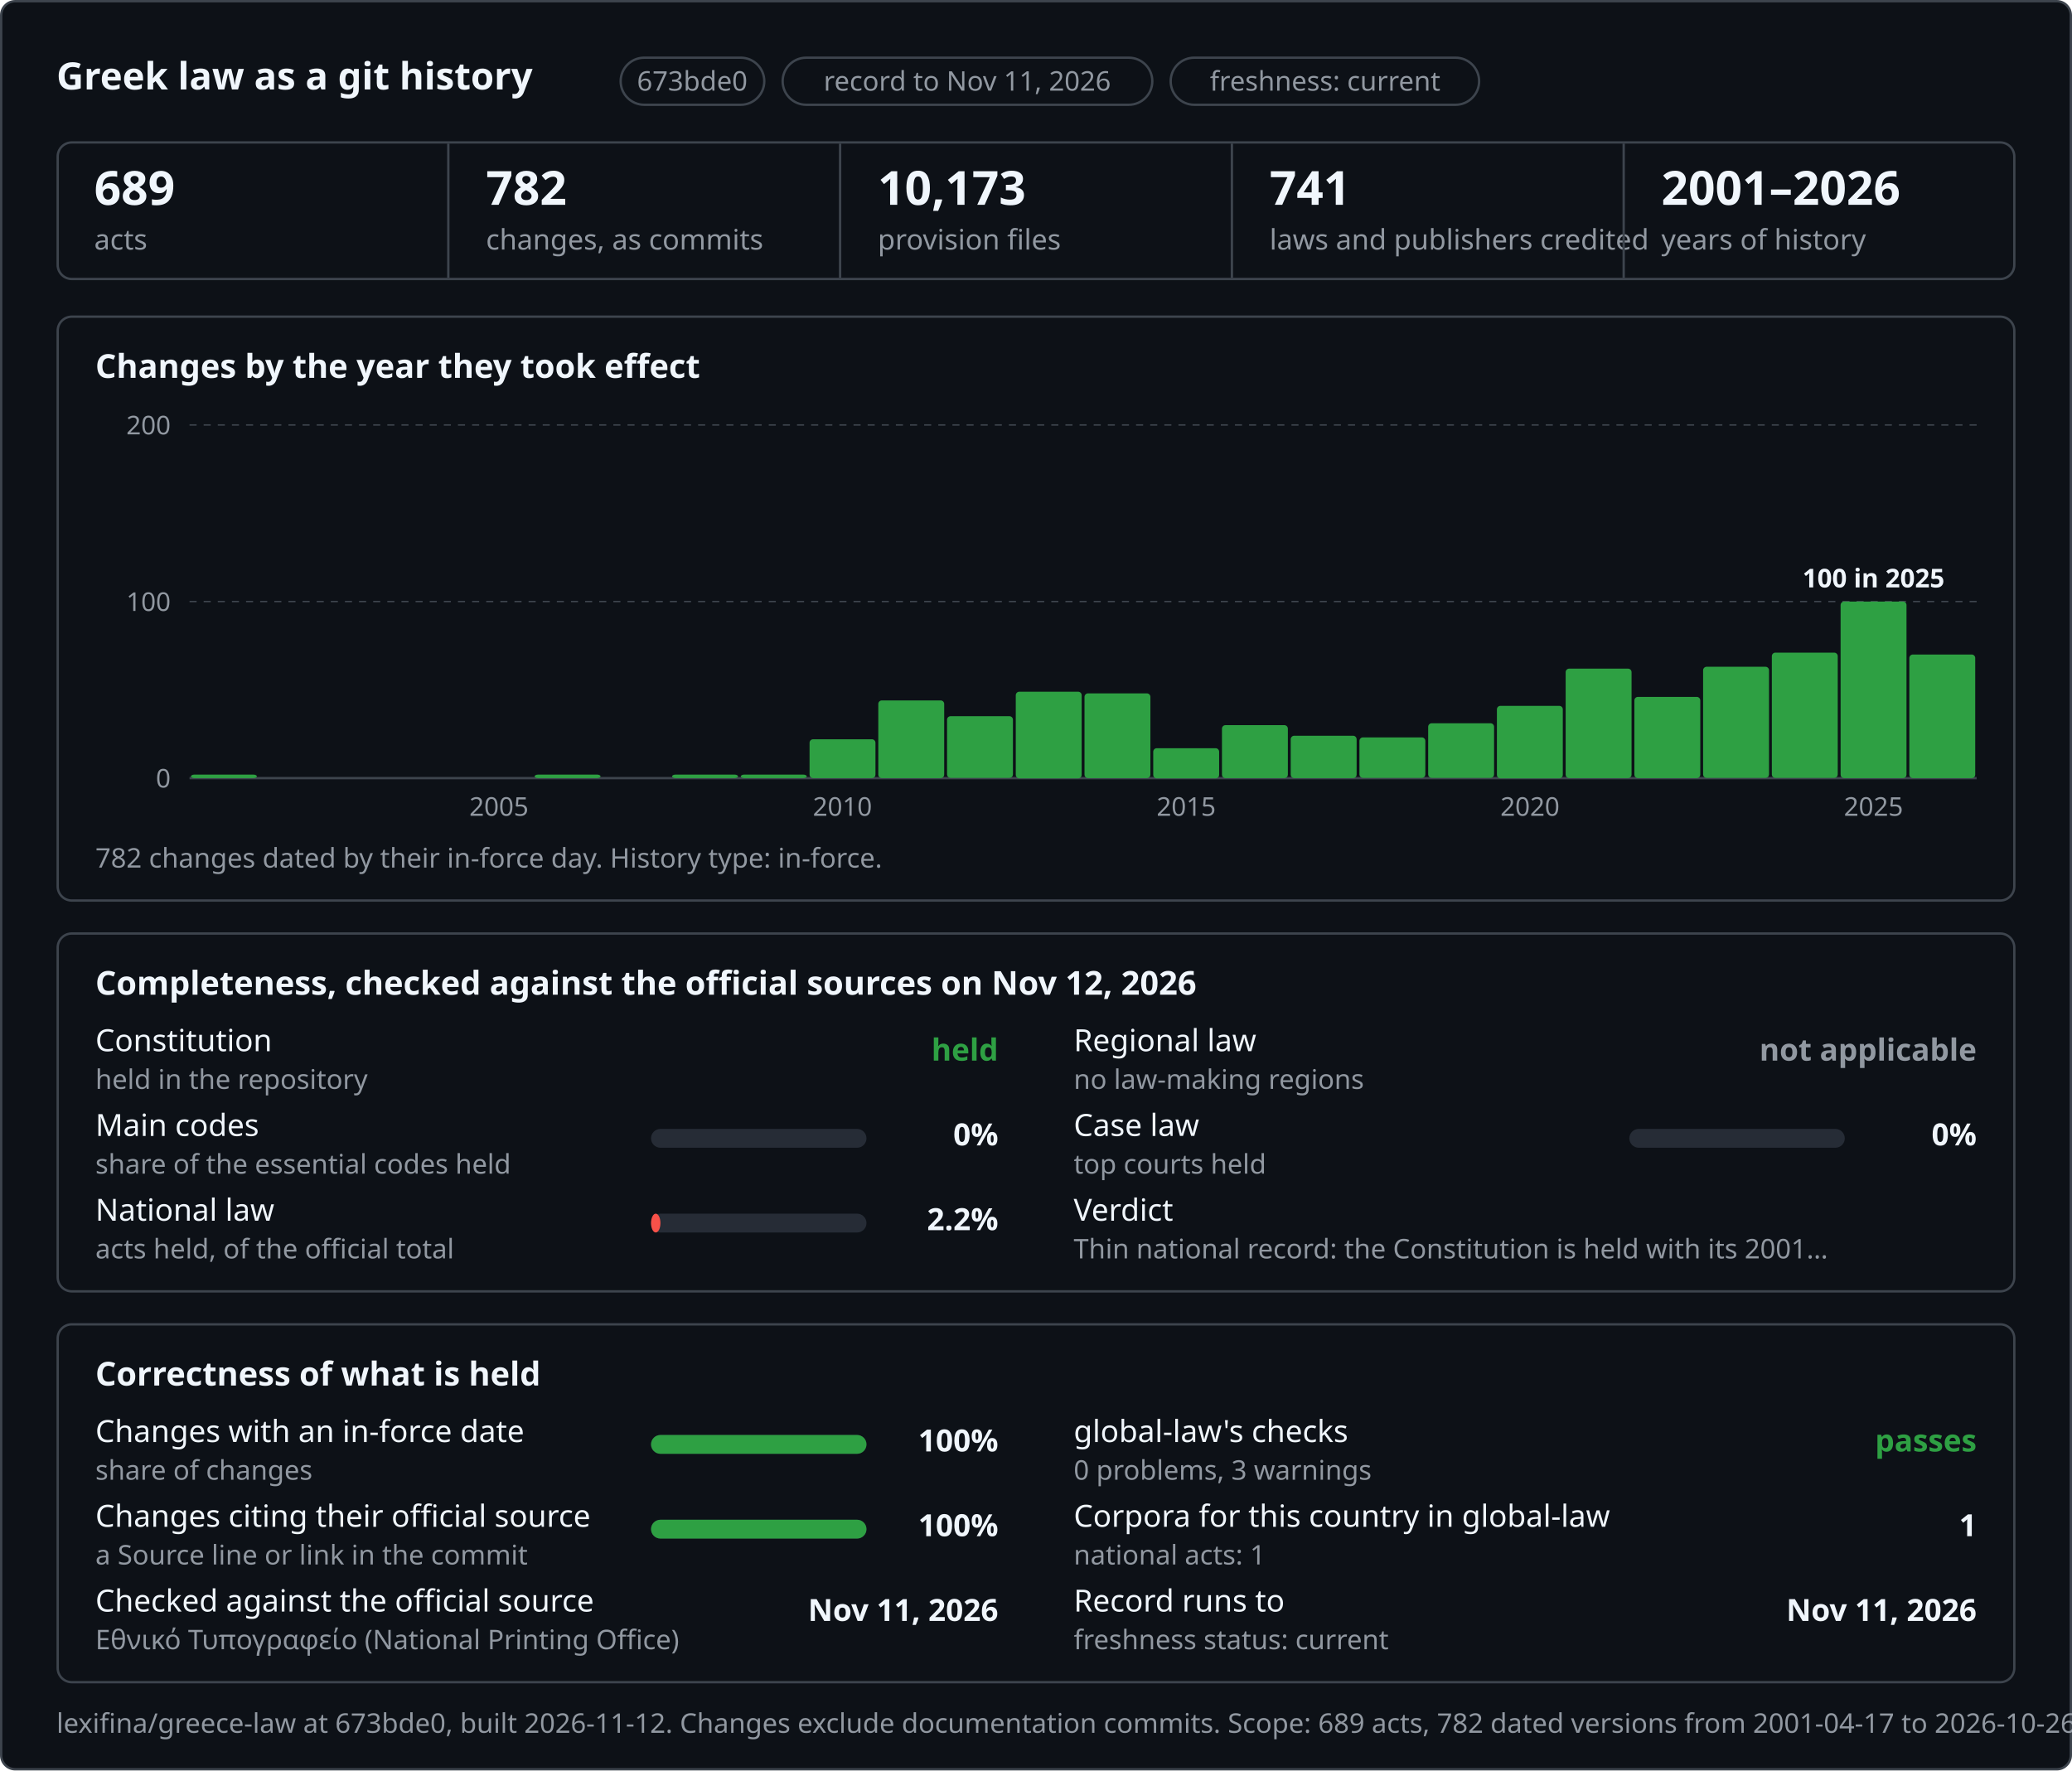
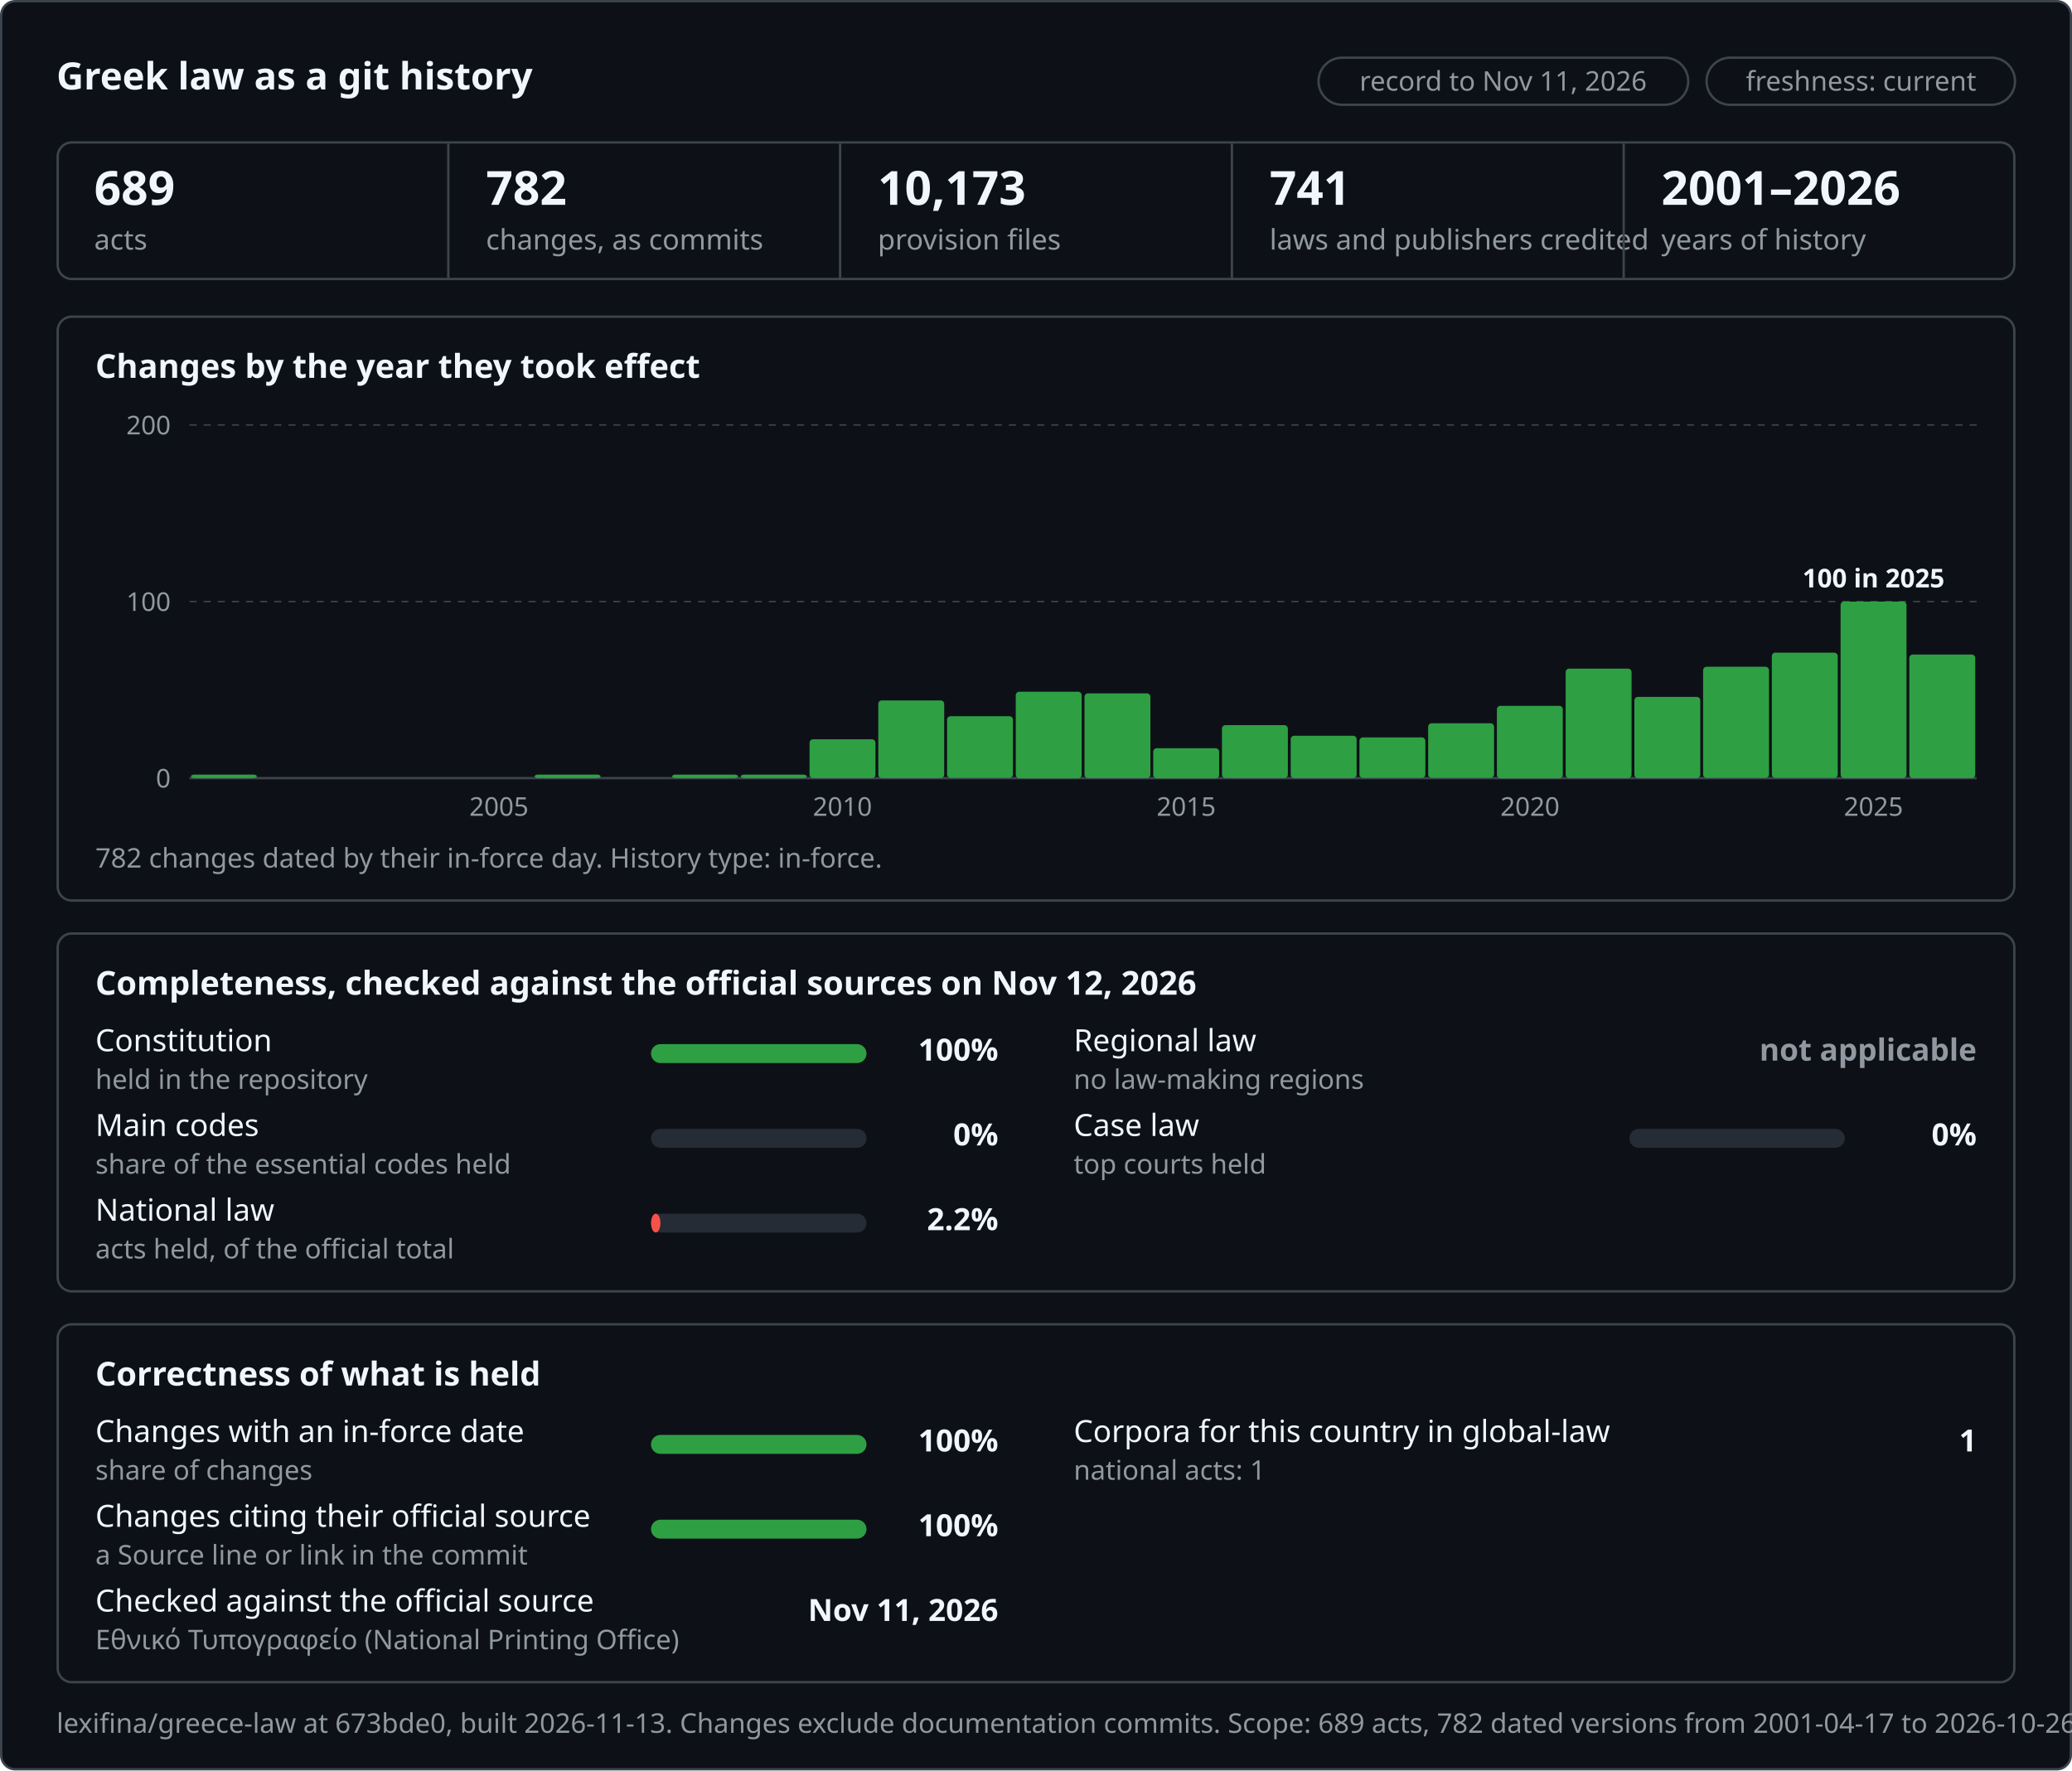
<svg xmlns="http://www.w3.org/2000/svg" width="880" height="752" viewBox="0 0 880 752" font-family="-apple-system,BlinkMacSystemFont,Segoe UI,Noto Sans,Helvetica,Arial,sans-serif">
  <rect x="0.5" y="0.5" width="879" height="751" rx="6" fill="#0d1117" stroke="#3d444d" />
  <text x="24" y="38" font-size="16" font-weight="600" fill="#f0f6fc">Greek law as a git history</text>
-   <rect x="263.6" y="24.5" width="61" height="20" rx="10" fill="none" stroke="#3d444d" />
-   <text x="294.0" y="38.5" font-size="11.5" font-weight="500" text-anchor="middle" fill="#9198a1">673bde0</text>
-   <rect x="332.4" y="24.5" width="157" height="20" rx="10" fill="none" stroke="#3d444d" />
-   <text x="410.8" y="38.5" font-size="11.5" font-weight="500" text-anchor="middle" fill="#9198a1">record to Nov 11, 2026</text>
-   <rect x="497.2" y="24.5" width="131" height="20" rx="10" fill="none" stroke="#3d444d" />
-   <text x="562.8" y="38.5" font-size="11.5" font-weight="500" text-anchor="middle" fill="#9198a1">freshness: current</text>
+   <rect x="560.0" y="24.5" width="157" height="20" rx="10" fill="none" stroke="#3d444d" />
+   <text x="638.4" y="38.5" font-size="11.5" font-weight="500" text-anchor="middle" fill="#9198a1">record to Nov 11, 2026</text>
+   <rect x="724.8" y="24.5" width="131" height="20" rx="10" fill="none" stroke="#3d444d" />
+   <text x="790.4" y="38.5" font-size="11.5" font-weight="500" text-anchor="middle" fill="#9198a1">freshness: current</text>
  <rect x="24.5" y="60.5" width="831" height="58" rx="6" fill="#0d1117" stroke="#3d444d" />
  <text x="40.0" y="87" font-size="20" font-weight="600" fill="#f0f6fc">689</text>
  <text x="40.0" y="106" font-size="12" fill="#9198a1">acts</text>
  <line x1="190.4" y1="61" x2="190.4" y2="118" stroke="#3d444d" />
  <text x="206.4" y="87" font-size="20" font-weight="600" fill="#f0f6fc">782</text>
  <text x="206.4" y="106" font-size="12" fill="#9198a1">changes, as commits</text>
  <line x1="356.8" y1="61" x2="356.8" y2="118" stroke="#3d444d" />
  <text x="372.8" y="87" font-size="20" font-weight="600" fill="#f0f6fc">10,173</text>
  <text x="372.8" y="106" font-size="12" fill="#9198a1">provision files</text>
  <line x1="523.2" y1="61" x2="523.2" y2="118" stroke="#3d444d" />
  <text x="539.2" y="87" font-size="20" font-weight="600" fill="#f0f6fc">741</text>
  <text x="539.2" y="106" font-size="12" fill="#9198a1">laws and publishers credited</text>
  <line x1="689.6" y1="61" x2="689.6" y2="118" stroke="#3d444d" />
  <text x="705.6" y="87" font-size="20" font-weight="600" fill="#f0f6fc">2001–2026</text>
  <text x="705.6" y="106" font-size="12" fill="#9198a1">years of history</text>
  <rect x="24.5" y="134.5" width="831" height="248" rx="6" fill="#0d1117" stroke="#3d444d" />
  <text x="40.5" y="160.5" font-size="14" font-weight="600" fill="#f0f6fc">Changes by the year they took effect</text>
  <line x1="80.5" y1="330.5" x2="839.5" y2="330.5" stroke="#3d444d" stroke-width="1" />
  <text x="72.5" y="334.5" font-size="11" text-anchor="end" fill="#9198a1">0</text>
  <line x1="80.5" y1="255.5" x2="839.5" y2="255.5" stroke="#3d444d" stroke-width="0.6" stroke-dasharray="3 3" />
  <text x="72.5" y="259.5" font-size="11" text-anchor="end" fill="#9198a1">100</text>
  <line x1="80.5" y1="180.5" x2="839.5" y2="180.5" stroke="#3d444d" stroke-width="0.6" stroke-dasharray="3 3" />
  <text x="72.5" y="184.5" font-size="11" text-anchor="end" fill="#9198a1">200</text>
  <rect x="81.10" y="329.0" width="27.99" height="1.5" rx="1.5" fill="#2ea043" />
  <text x="211.9" y="346.5" font-size="11" text-anchor="middle" fill="#9198a1">2005</text>
  <rect x="227.06" y="329.0" width="27.99" height="1.5" rx="1.5" fill="#2ea043" />
  <rect x="285.45" y="329.0" width="27.99" height="1.5" rx="1.5" fill="#2ea043" />
  <rect x="314.64" y="329.0" width="27.99" height="1.5" rx="1.5" fill="#2ea043" />
  <rect x="343.83" y="314.0" width="27.99" height="16.5" rx="1.5" fill="#2ea043" />
  <text x="357.8" y="346.5" font-size="11" text-anchor="middle" fill="#9198a1">2010</text>
  <rect x="373.02" y="297.5" width="27.99" height="33.0" rx="1.5" fill="#2ea043" />
  <rect x="402.22" y="304.2" width="27.99" height="26.2" rx="1.5" fill="#2ea043" />
  <rect x="431.41" y="293.8" width="27.99" height="36.8" rx="1.5" fill="#2ea043" />
  <rect x="460.60" y="294.5" width="27.99" height="36.0" rx="1.5" fill="#2ea043" />
  <rect x="489.79" y="317.8" width="27.99" height="12.8" rx="1.5" fill="#2ea043" />
  <text x="503.8" y="346.5" font-size="11" text-anchor="middle" fill="#9198a1">2015</text>
  <rect x="518.98" y="308.0" width="27.99" height="22.5" rx="1.5" fill="#2ea043" />
  <rect x="548.18" y="312.5" width="27.99" height="18.0" rx="1.5" fill="#2ea043" />
  <rect x="577.37" y="313.2" width="27.99" height="17.2" rx="1.5" fill="#2ea043" />
  <rect x="606.56" y="307.2" width="27.99" height="23.2" rx="1.5" fill="#2ea043" />
  <rect x="635.75" y="299.8" width="27.99" height="30.8" rx="1.5" fill="#2ea043" />
  <text x="649.8" y="346.5" font-size="11" text-anchor="middle" fill="#9198a1">2020</text>
  <rect x="664.95" y="284.0" width="27.99" height="46.5" rx="1.5" fill="#2ea043" />
  <rect x="694.14" y="296.0" width="27.99" height="34.5" rx="1.5" fill="#2ea043" />
  <rect x="723.33" y="283.2" width="27.99" height="47.2" rx="1.5" fill="#2ea043" />
  <rect x="752.52" y="277.2" width="27.99" height="53.2" rx="1.5" fill="#2ea043" />
  <rect x="781.72" y="255.5" width="27.99" height="75.0" rx="1.5" fill="#2ea043" />
  <text x="795.7" y="346.5" font-size="11" text-anchor="middle" fill="#9198a1">2025</text>
  <text x="795.7" y="249.5" font-size="11" font-weight="600" text-anchor="middle" fill="#f0f6fc">100 in 2025</text>
  <rect x="810.91" y="278.0" width="27.99" height="52.5" rx="1.5" fill="#2ea043" />
  <text x="40.5" y="368.5" font-size="11.5" fill="#9198a1">782 changes dated by their in-force day. History type: in-force.</text>
  <rect x="24.5" y="396.5" width="831" height="152" rx="6" fill="#0d1117" stroke="#3d444d" />
  <text x="40.5" y="422.5" font-size="14" font-weight="600" fill="#f0f6fc">Completeness, checked against the official sources on Nov 12, 2026</text>
  <text x="40.5" y="446.5" font-size="13" fill="#f0f6fc">Constitution</text>
  <text x="40.5" y="462.5" font-size="11.5" fill="#9198a1">held in the repository</text>
-   <text x="424.0" y="450.5" font-size="13" font-weight="600" text-anchor="end" fill="#2ea043">held</text>
+   <g>
+     <rect x="276.5" y="443.5" width="91.5" height="8" rx="4" fill="#262c36" />
+     <rect x="276.5" y="443.5" width="91.5" height="8" rx="4" fill="#2ea043" />
+   </g>
+   <text x="424.0" y="450.5" font-size="13" font-weight="600" text-anchor="end" fill="#f0f6fc">100%</text>
  <text x="40.5" y="482.5" font-size="13" fill="#f0f6fc">Main codes</text>
  <text x="40.5" y="498.5" font-size="11.5" fill="#9198a1">share of the essential codes held</text>
  <g>
    <rect x="276.5" y="479.5" width="91.5" height="8" rx="4" fill="#262c36" />
  </g>
  <text x="424.0" y="486.5" font-size="13" font-weight="600" text-anchor="end" fill="#f0f6fc">0%</text>
  <text x="40.5" y="518.5" font-size="13" fill="#f0f6fc">National law</text>
  <text x="40.5" y="534.5" font-size="11.5" fill="#9198a1">acts held, of the official total</text>
  <g>
    <rect x="276.5" y="515.5" width="91.5" height="8" rx="4" fill="#262c36" />
    <rect x="276.5" y="515.5" width="4.0" height="8" rx="4" fill="#f85149" />
  </g>
  <text x="424.0" y="522.5" font-size="13" font-weight="600" text-anchor="end" fill="#f0f6fc">2.2%</text>
  <text x="456.0" y="446.5" font-size="13" fill="#f0f6fc">Regional law</text>
  <text x="456.0" y="462.5" font-size="11.5" fill="#9198a1">no law-making regions</text>
  <text x="839.5" y="450.5" font-size="13" font-weight="600" text-anchor="end" fill="#9198a1">not applicable</text>
  <text x="456.0" y="482.5" font-size="13" fill="#f0f6fc">Case law</text>
  <text x="456.0" y="498.5" font-size="11.5" fill="#9198a1">top courts held</text>
  <g>
    <rect x="692.0" y="479.5" width="91.5" height="8" rx="4" fill="#262c36" />
  </g>
  <text x="839.5" y="486.5" font-size="13" font-weight="600" text-anchor="end" fill="#f0f6fc">0%</text>
-   <text x="456.0" y="518.5" font-size="13" fill="#f0f6fc">Verdict</text>
-   <text x="456.0" y="534.5" font-size="11.5" fill="#9198a1">Thin national record: the Constitution is held with its 2001…</text>
-   <text x="839.5" y="522.5" font-size="13" font-weight="600" text-anchor="end" fill="#9198a1" />
  <rect x="24.5" y="562.5" width="831" height="152" rx="6" fill="#0d1117" stroke="#3d444d" />
  <text x="40.5" y="588.5" font-size="14" font-weight="600" fill="#f0f6fc">Correctness of what is held</text>
  <text x="40.5" y="612.5" font-size="13" fill="#f0f6fc">Changes with an in-force date</text>
  <text x="40.5" y="628.5" font-size="11.5" fill="#9198a1">share of changes</text>
  <g>
    <rect x="276.5" y="609.5" width="91.5" height="8" rx="4" fill="#262c36" />
    <rect x="276.5" y="609.5" width="91.5" height="8" rx="4" fill="#2ea043" />
  </g>
  <text x="424.0" y="616.5" font-size="13" font-weight="600" text-anchor="end" fill="#f0f6fc">100%</text>
  <text x="40.5" y="648.5" font-size="13" fill="#f0f6fc">Changes citing their official source</text>
  <text x="40.5" y="664.5" font-size="11.5" fill="#9198a1">a Source line or link in the commit</text>
  <g>
    <rect x="276.5" y="645.5" width="91.5" height="8" rx="4" fill="#262c36" />
    <rect x="276.5" y="645.5" width="91.5" height="8" rx="4" fill="#2ea043" />
  </g>
  <text x="424.0" y="652.5" font-size="13" font-weight="600" text-anchor="end" fill="#f0f6fc">100%</text>
  <text x="40.5" y="684.5" font-size="13" fill="#f0f6fc">Checked against the official source</text>
  <text x="40.5" y="700.5" font-size="11.5" fill="#9198a1">Εθνικό Τυπογραφείο (National Printing Office)</text>
  <text x="424.0" y="688.5" font-size="13" font-weight="600" text-anchor="end" fill="#f0f6fc">Nov 11, 2026</text>
-   <text x="456.0" y="612.5" font-size="13" fill="#f0f6fc">global-law's checks</text>
-   <text x="456.0" y="628.5" font-size="11.5" fill="#9198a1">0 problems, 3 warnings</text>
-   <text x="839.5" y="616.5" font-size="13" font-weight="600" text-anchor="end" fill="#2ea043">passes</text>
-   <text x="456.0" y="648.5" font-size="13" fill="#f0f6fc">Corpora for this country in global-law</text>
-   <text x="456.0" y="664.5" font-size="11.5" fill="#9198a1">national acts: 1</text>
-   <text x="839.5" y="652.5" font-size="13" font-weight="600" text-anchor="end" fill="#f0f6fc">1</text>
-   <text x="456.0" y="684.5" font-size="13" fill="#f0f6fc">Record runs to</text>
-   <text x="456.0" y="700.5" font-size="11.5" fill="#9198a1">freshness status: current</text>
-   <text x="839.5" y="688.5" font-size="13" font-weight="600" text-anchor="end" fill="#f0f6fc">Nov 11, 2026</text>
-   <text x="24" y="736" font-size="11.5" fill="#9198a1">lexifina/greece-law at 673bde0, built 2026-11-12. Changes exclude documentation commits. Scope: 689 acts, 782 dated versions from 2001-04-17 to 2026-10-26</text>
+   <text x="456.0" y="612.5" font-size="13" fill="#f0f6fc">Corpora for this country in global-law</text>
+   <text x="456.0" y="628.5" font-size="11.5" fill="#9198a1">national acts: 1</text>
+   <text x="839.5" y="616.5" font-size="13" font-weight="600" text-anchor="end" fill="#f0f6fc">1</text>
+   <text x="24" y="736" font-size="11.5" fill="#9198a1">lexifina/greece-law at 673bde0, built 2026-11-13. Changes exclude documentation commits. Scope: 689 acts, 782 dated versions from 2001-04-17 to 2026-10-26</text>
</svg>
